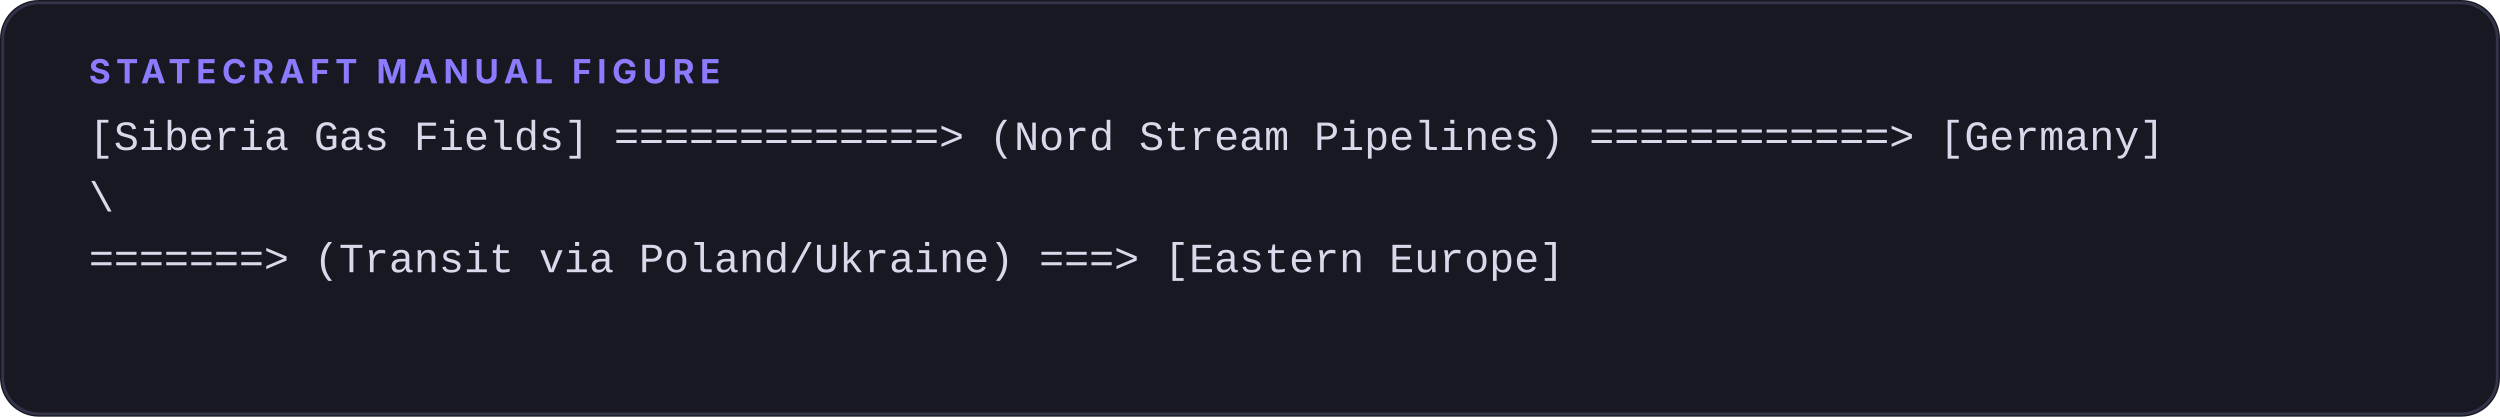
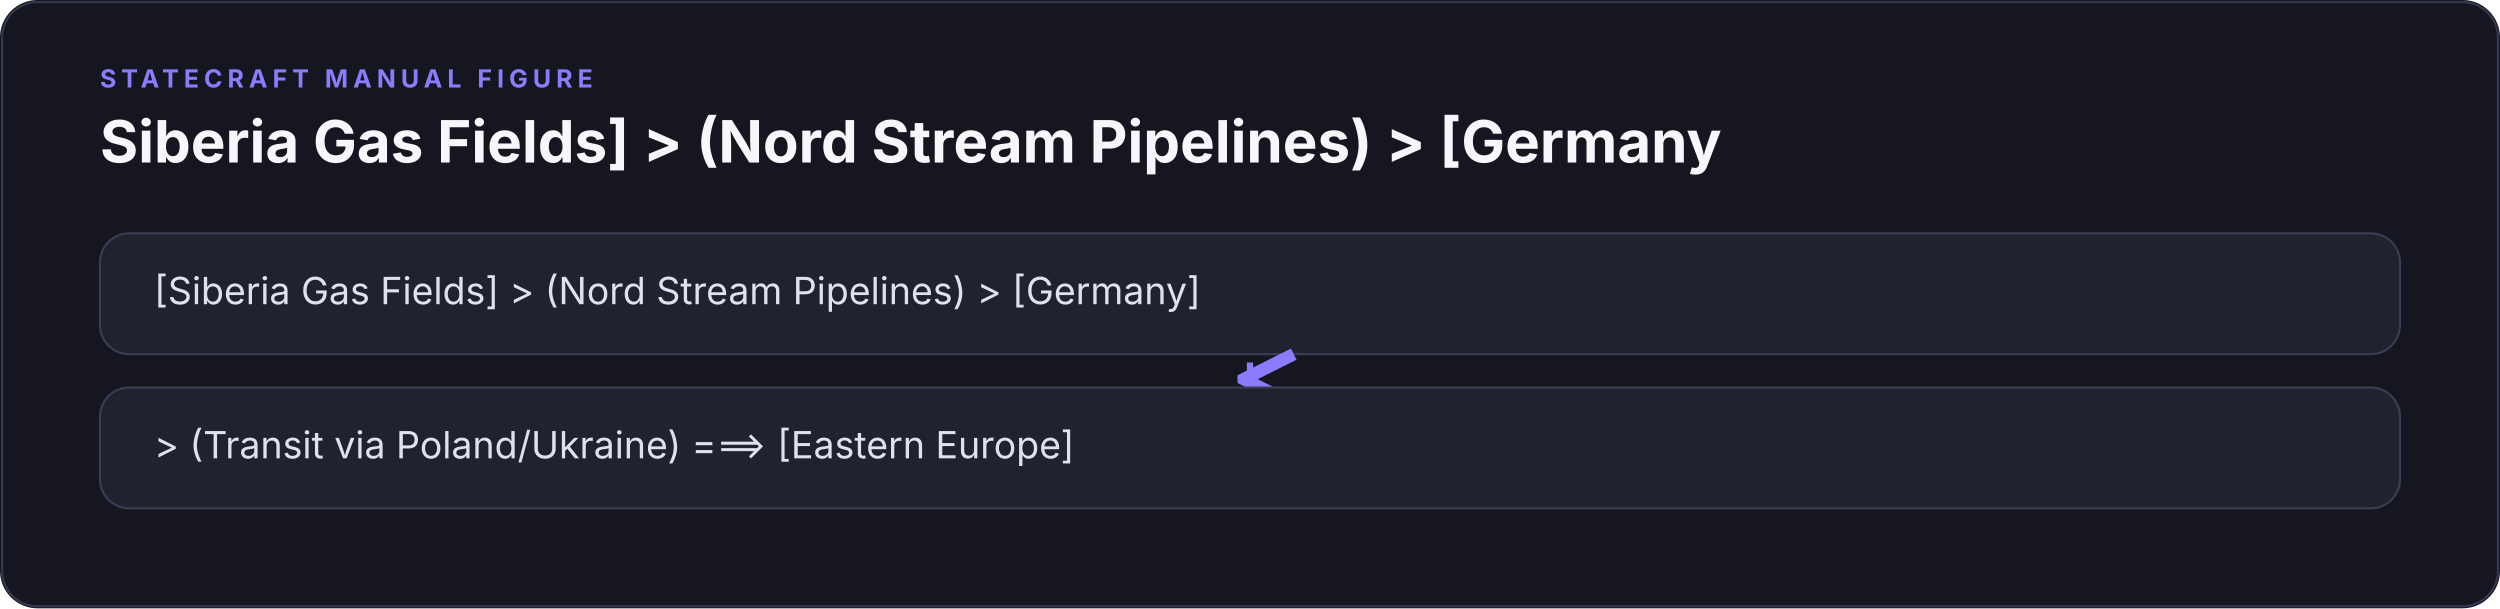
- <svg xmlns="http://www.w3.org/2000/svg" width="900" height="150" viewBox="0 0 900 150" role="img" aria-labelledby="title desc">
-   <rect width="900" height="150" rx="14" fill="#171821" />
-   <rect x="1" y="1" width="898" height="148" rx="13" fill="none" stroke="#32354a" />
-   <text x="32" y="30" class="label">STATECRAFT MANUAL FIGURE</text>
-   <text x="32" y="54" class="line">    [Siberia Gas Fields] =============&gt; (Nord Stream Pipelines) ============&gt; [Germany]</text>
-   <text x="32" y="76" class="line">                                    \</text>
-   <text x="32" y="98" class="line">                                     =======&gt; (Transit via Poland/Ukraine) ===&gt; [Eastern Europe]</text>
-   <style>.label{font:700 12px ui-sans-serif,system-ui,-apple-system,BlinkMacSystemFont,'Segoe UI',sans-serif;letter-spacing:2px;fill:#8b7cff}.line{font:15px ui-monospace,SFMono-Regular,Menlo,Consolas,'Liberation Mono',monospace;fill:#d8d9ea}</style>
+ <svg xmlns="http://www.w3.org/2000/svg" width="1200" height="292" viewBox="0 0 1200 292" role="img" aria-labelledby="title desc">
+   <rect width="1200" height="292" rx="18" fill="#151620" />
+   <rect x="1" y="1" width="1198" height="290" rx="17" fill="none" stroke="#34384f" />
+   <text x="48" y="42" class="eyebrow">STATECRAFT MANUAL FIGURE</text>
+   <text x="48" y="78" class="heading">Siberia Gas Fields] &gt; (Nord Stream Pipelines) &gt; [Germany</text>
+   <rect x="48" y="112" width="1104" height="58" rx="14" class="card" />
+   <text x="74" y="146" class="body">[Siberia Gas Fields] &gt; (Nord Stream Pipelines) &gt; [Germany]</text>
+   <path d="M600 174 v8" class="arrow" />
+   <rect x="48" y="186" width="1104" height="58" rx="14" class="card" />
+   <text x="74" y="220" class="body">&gt; (Transit via Poland/Ukraine) ===&gt; [Eastern Europe]</text>
+   <style>
+     .eyebrow{font:700 12px ui-sans-serif,system-ui,-apple-system,BlinkMacSystemFont,'Segoe UI',sans-serif;letter-spacing:2.4px;fill:#8b7cff}.heading{font:700 28px ui-sans-serif,system-ui,-apple-system,BlinkMacSystemFont,'Segoe UI',sans-serif;fill:#f6f6fb}.card{fill:#20222e;stroke:#3a3e55}.body{font:18px ui-sans-serif,system-ui,-apple-system,BlinkMacSystemFont,'Segoe UI',sans-serif;fill:#dfe1f1}.arrow{stroke:#8b7cff;stroke-width:3;marker-end:url(#arrow)}
+   </style>
+   <defs>
+     <marker id="arrow" markerWidth="10" markerHeight="10" refX="5" refY="8" orient="auto">
+       <path d="M1,1 L5,9 L9,1" fill="none" stroke="#8b7cff" stroke-width="2" />
+     </marker>
+   </defs>
</svg>
